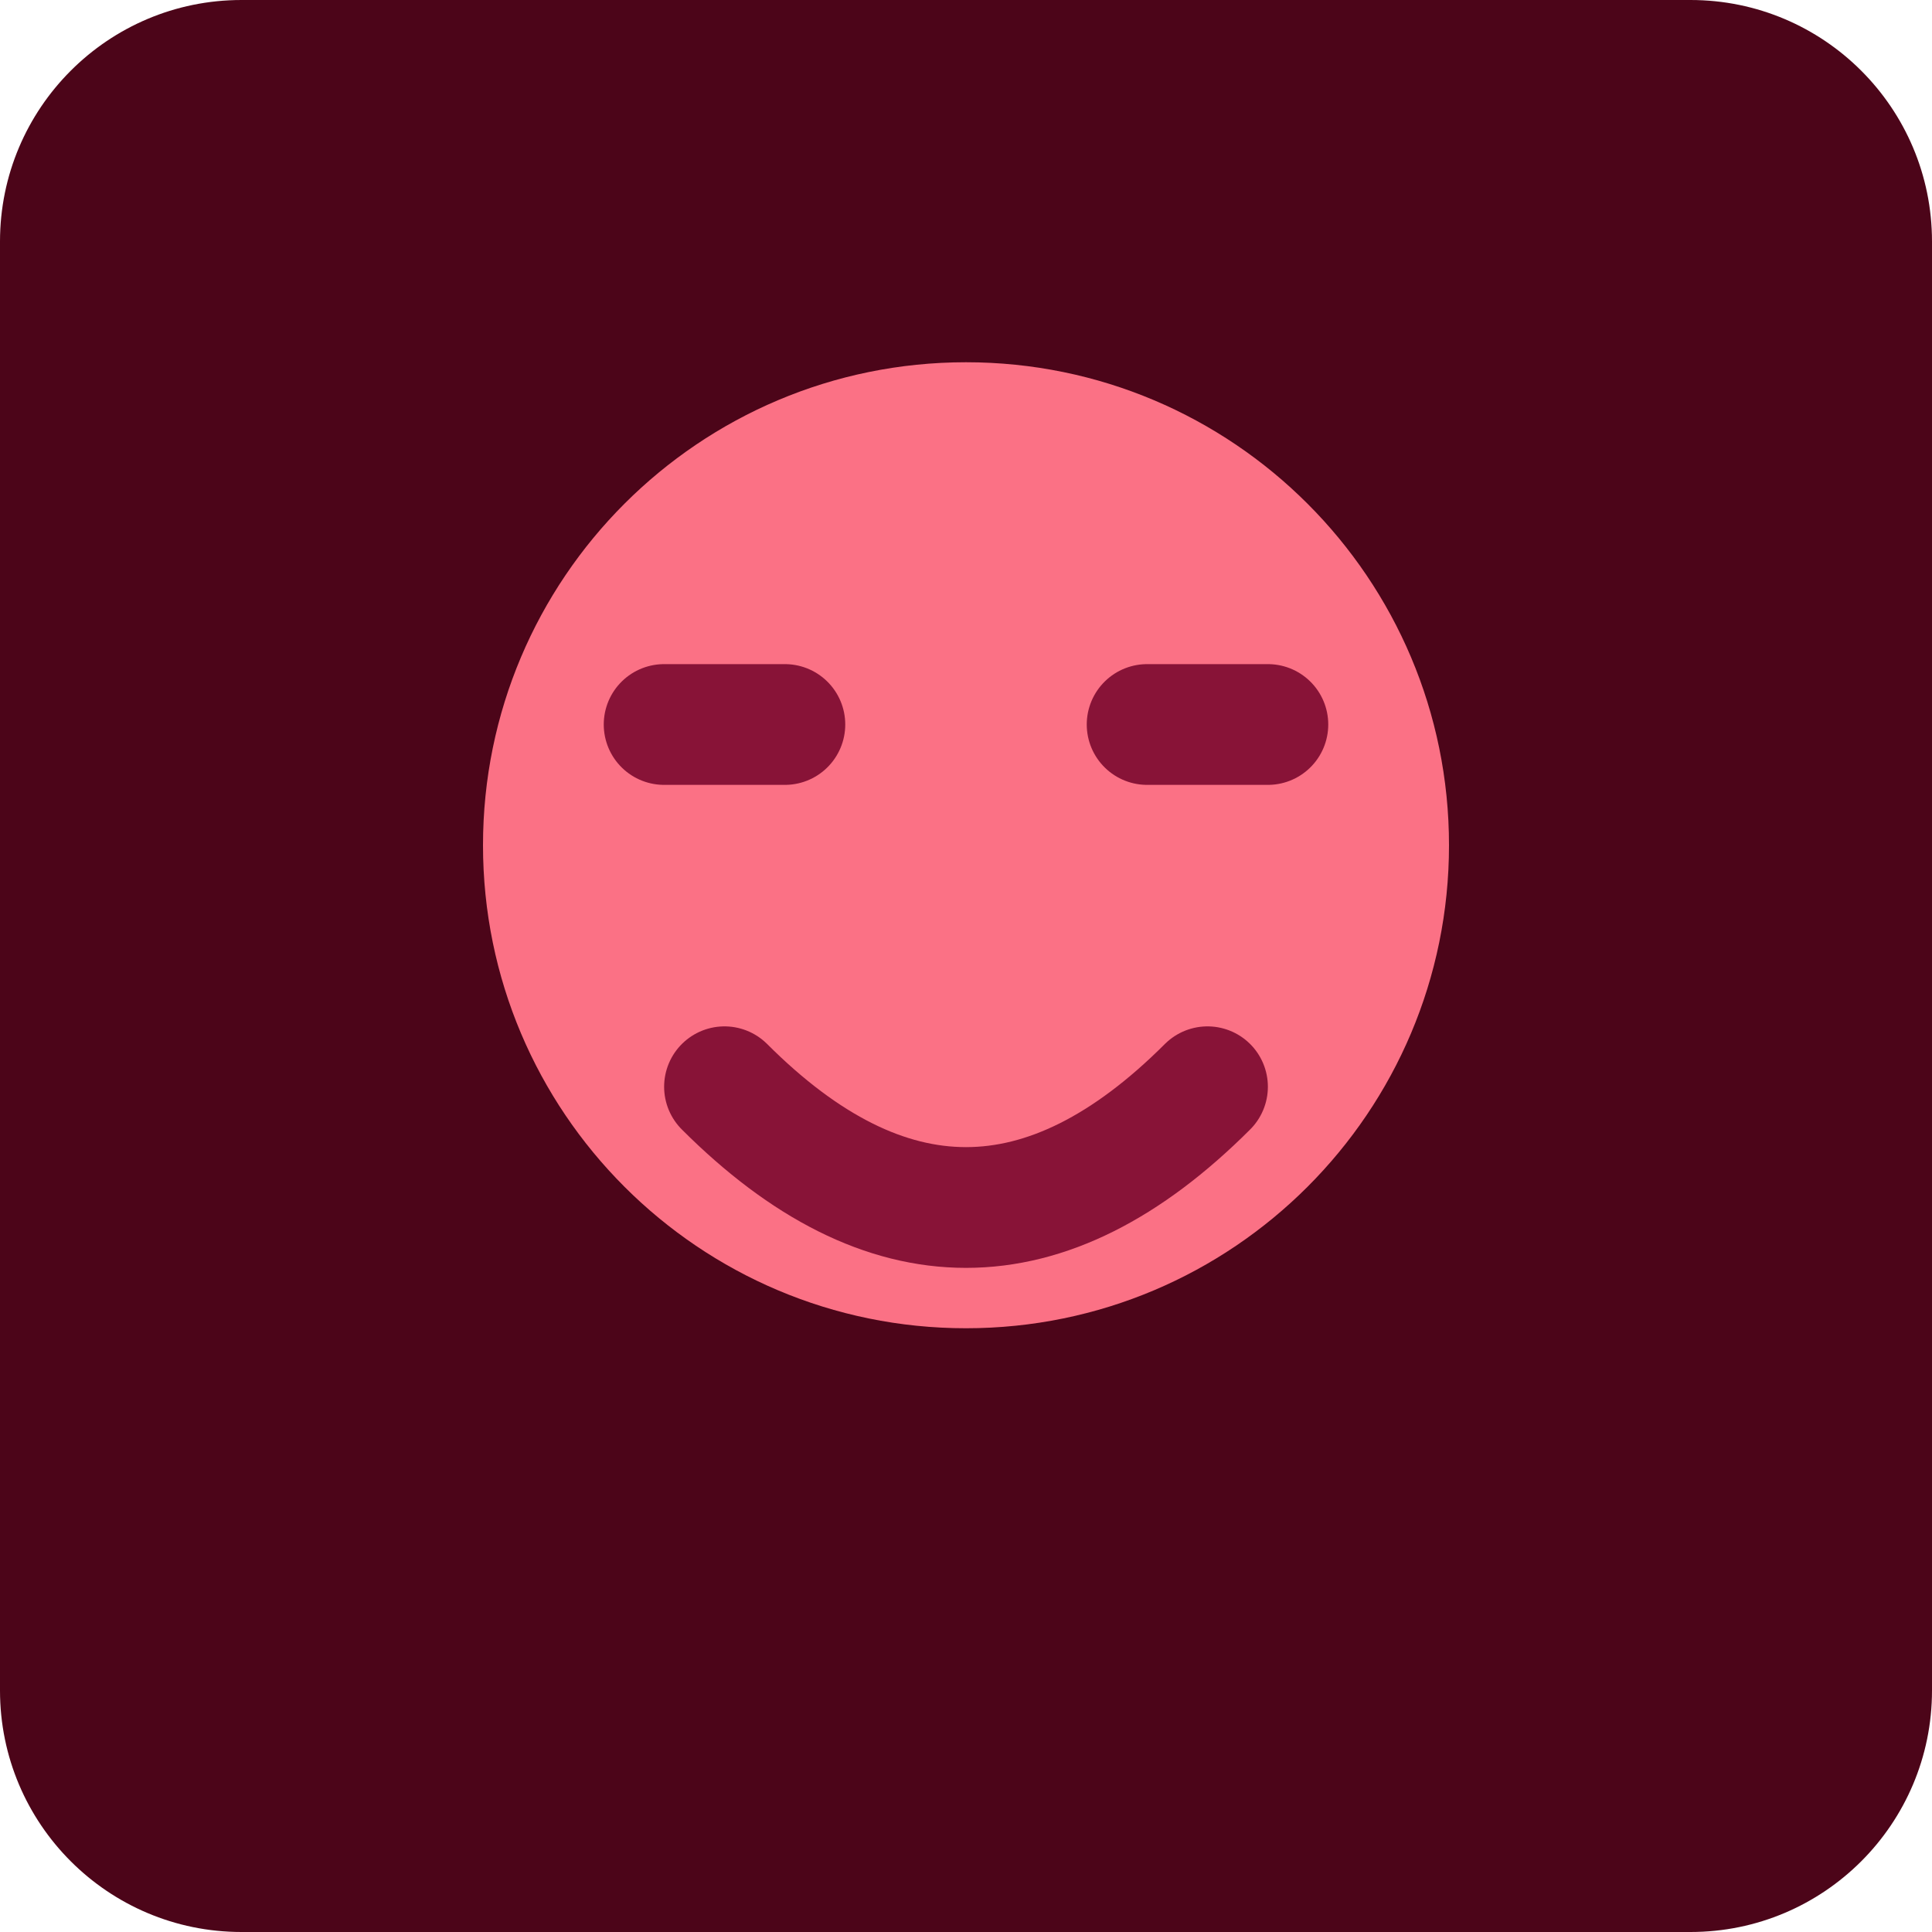
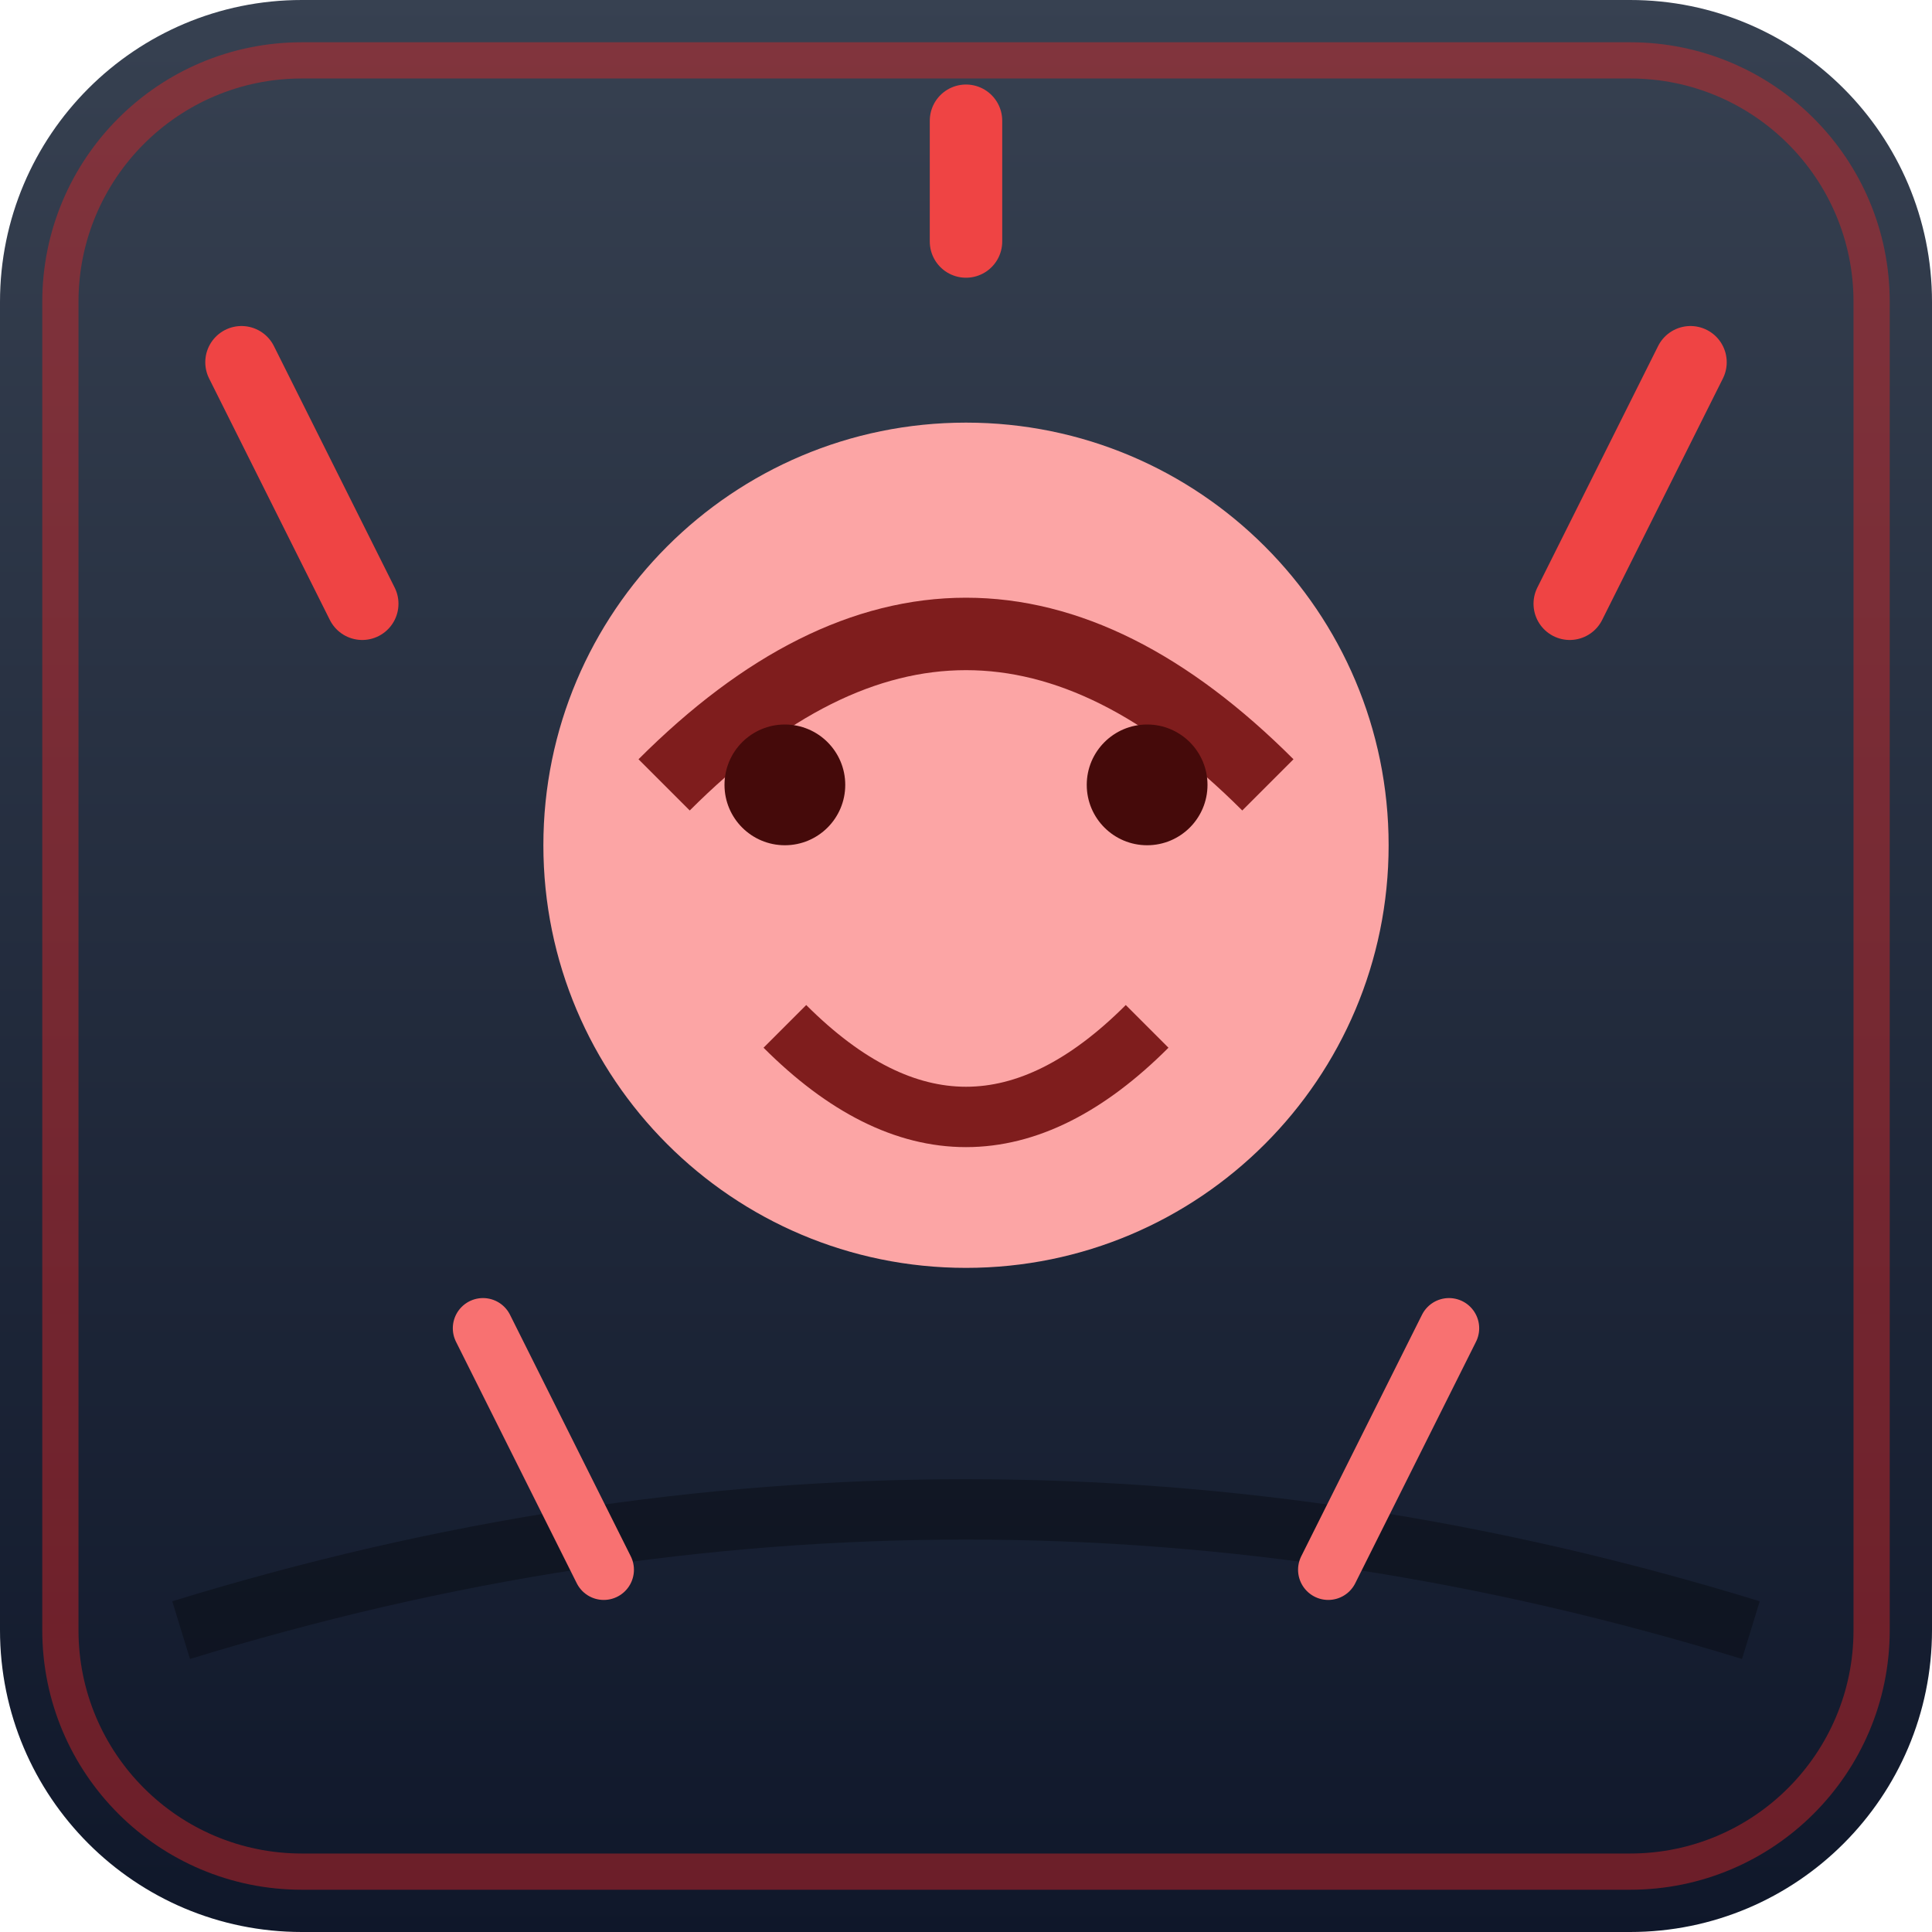
<svg xmlns="http://www.w3.org/2000/svg" viewBox="0 0 32 32" fill="none">
-   <rect width="32" height="32" rx="4" fill="#4c0519" />
-   <circle cx="16" cy="14" r="8" fill="#fb7185" />
-   <path d="M11 12 H13 M19 12 H21 M12 18 Q16 22 20 18" stroke="#881337" stroke-width="2" stroke-linecap="round" />
+   <defs>
+     <linearGradient id="provoke-bg" x1="0" y1="0" x2="0" y2="1">
+       <stop offset="0%" stop-color="#374151" />
+       <stop offset="100%" stop-color="#0f172a" />
+     </linearGradient>
+     <linearGradient id="provoke-steel" x1="0" y1="0" x2="1" y2="1">
+       <stop offset="0%" stop-color="#f8fafc" />
+       <stop offset="40%" stop-color="#cbd5e1" />
+       <stop offset="100%" stop-color="#64748b" />
+     </linearGradient>
+     <linearGradient id="provoke-gold" x1="0" y1="0" x2="0" y2="1">
+       <stop offset="0%" stop-color="#fde68a" />
+       <stop offset="55%" stop-color="#d97706" />
+       <stop offset="100%" stop-color="#92400e" />
+     </linearGradient>
+     <linearGradient id="provoke-fire" x1="0" y1="1" x2="0" y2="0">
+       <stop offset="0%" stop-color="#dc2626" />
+       <stop offset="50%" stop-color="#f97316" />
+       <stop offset="100%" stop-color="#fde047" />
+     </linearGradient>
+     <linearGradient id="provoke-holy" x1="0" y1="0" x2="0" y2="1">
+       <stop offset="0%" stop-color="#fff" />
+       <stop offset="45%" stop-color="#fef08a" />
+       <stop offset="100%" stop-color="#ca8a04" />
+     </linearGradient>
+     <linearGradient id="provoke-wood" x1="0" y1="0" x2="1" y2="1">
+       <stop offset="0%" stop-color="#a16207" />
+       <stop offset="100%" stop-color="#451a03" />
+     </linearGradient>
+     <radialGradient id="provoke-gem" cx="35%" cy="30%" r="70%">
+       <stop offset="0%" stop-color="#e0e7ff" />
+       <stop offset="50%" stop-color="#6366f1" />
+       <stop offset="100%" stop-color="#312e81" />
+     </radialGradient>
+     <filter id="provoke-glow" x="-30%" y="-30%" width="160%" height="160%">
+       <feGaussianBlur stdDeviation="0.8" result="b" />
+       <feMerge>
+         <feMergeNode in="b" />
+         <feMergeNode in="SourceGraphic" />
+       </feMerge>
+     </filter>
+   </defs>
+   <rect width="32" height="32" rx="5" fill="url(#provoke-bg)" />
+   <rect x="1" y="1" width="30" height="30" rx="4" fill="none" stroke="#dc2626" stroke-opacity="0.45" stroke-width="0.6" />
+   <path d="M3 27 Q16 23 29 27" stroke="#000" stroke-opacity="0.3" stroke-width="1" fill="none" />
+   <circle cx="16" cy="14" r="7" fill="#fca5a5" />
+   <path d="M11 13 Q16 8 21 13" stroke="#7f1d1d" stroke-width="1.2" fill="none" />
+   <circle cx="13" cy="13" r="1" fill="#450a0a" />
+   <circle cx="19" cy="13" r="1" fill="#450a0a" />
+   <path d="M13 17 Q16 20 19 17" stroke="#7f1d1d" stroke-width="1" fill="none" />
+   <path d="M6 10 L4 6 M26 10 L28 6 M16 4 L16 2" stroke="#ef4444" stroke-width="1.2" stroke-linecap="round" />
+   <path d="M8 22 L10 26 M24 22 L22 26" stroke="#f87171" stroke-width="1" stroke-linecap="round" />
</svg>
